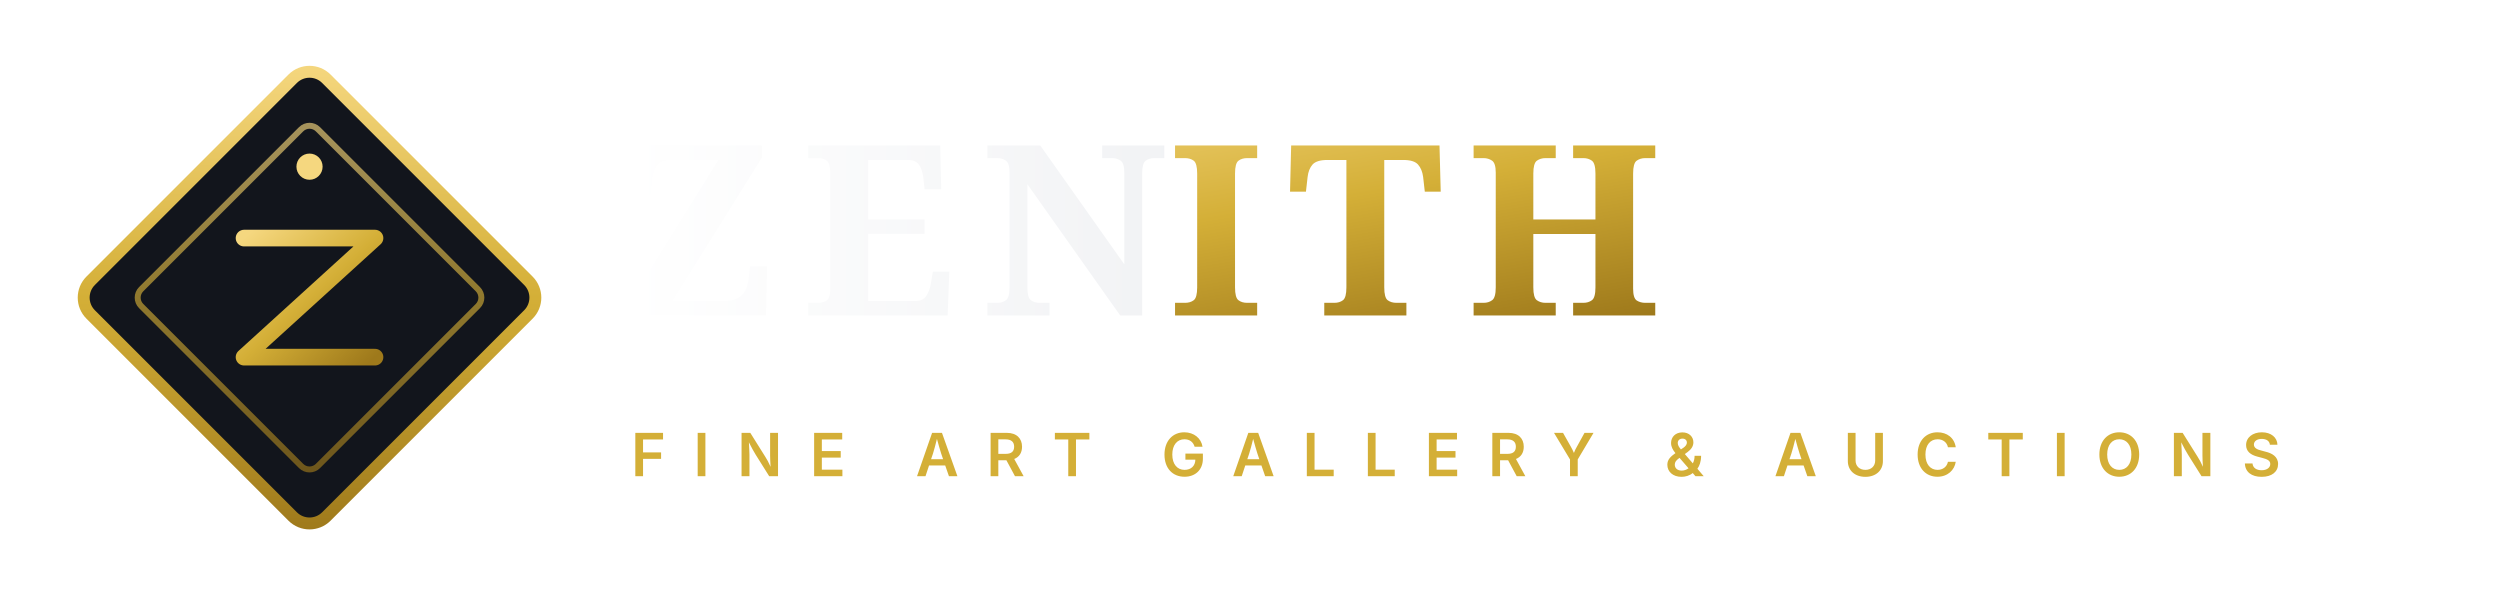
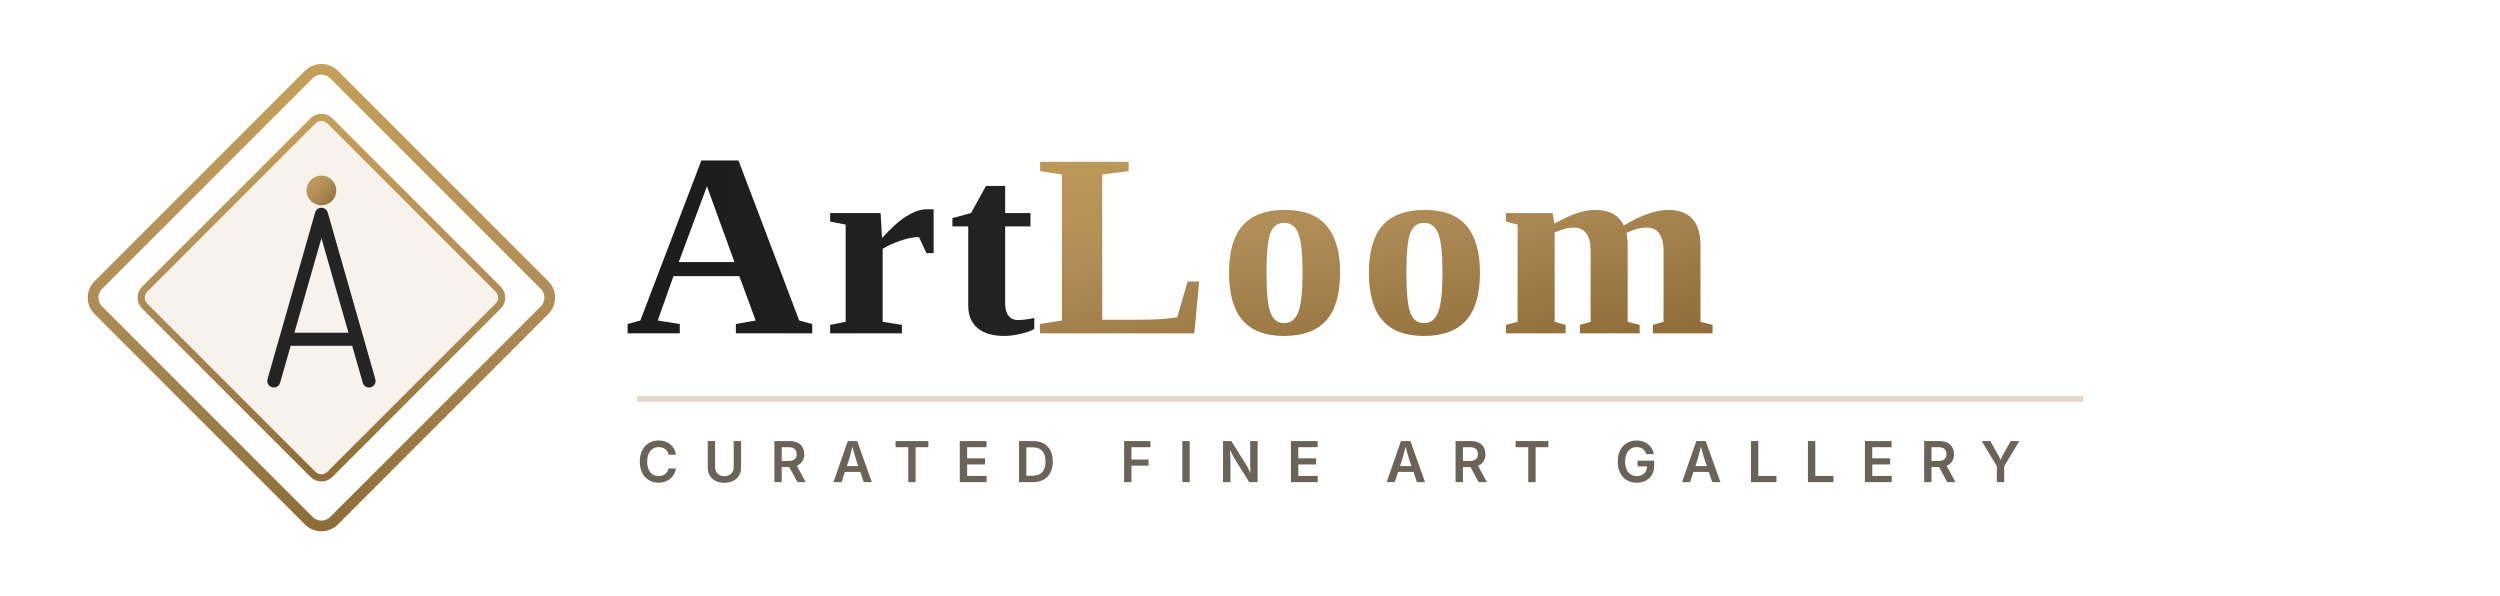
<svg xmlns="http://www.w3.org/2000/svg" viewBox="0 0 420 100" width="100%" height="100%">
  <defs>
-     <linearGradient id="zenithGold" x1="0%" y1="0%" x2="100%" y2="100%">
-       <stop offset="0%" stop-color="#f5d77f" />
-       <stop offset="50%" stop-color="#d4af37" />
-       <stop offset="100%" stop-color="#9e791b" />
+     <linearGradient id="goldGrad" x1="0%" y1="0%" x2="100%" y2="100%">
+       <stop offset="0%" stop-color="#C5A059" />
+       <stop offset="50%" stop-color="#B08D57" />
+       <stop offset="100%" stop-color="#8E6C38" />
    </linearGradient>
-     <linearGradient id="zenithLight" x1="0%" y1="0%" x2="100%" y2="0%">
-       <stop offset="0%" stop-color="#ffffff" />
-       <stop offset="100%" stop-color="#e5e7eb" />
+     <linearGradient id="charcoalGrad" x1="0%" y1="0%" x2="100%" y2="0%">
+       <stop offset="0%" stop-color="#1C1C1C" />
+       <stop offset="100%" stop-color="#2D2D2D" />
    </linearGradient>
  </defs>
-   <g transform="translate(16, 14)">
-     <rect x="8" y="8" width="56" height="56" rx="4" fill="#12151c" stroke="url(#zenithGold)" stroke-width="2" transform="rotate(45 36 36)" />
-     <rect x="15" y="15" width="42" height="42" rx="2" fill="none" stroke="url(#zenithGold)" stroke-width="1" opacity="0.65" transform="rotate(45 36 36)" />
-     <path d="M 25 26 L 47 26 L 25 46 L 47 46" stroke="url(#zenithGold)" stroke-width="2.8" stroke-linecap="round" stroke-linejoin="round" fill="none" />
-     <circle cx="36" cy="14" r="2.2" fill="#f5d77f" />
+   <g transform="translate(18, 14)">
+     <rect x="8" y="8" width="56" height="56" rx="3" fill="none" stroke="url(#goldGrad)" stroke-width="1.8" transform="rotate(45 36 36)" />
+     <rect x="14" y="14" width="44" height="44" rx="2" fill="#F7F3EC" stroke="url(#goldGrad)" stroke-width="1.2" transform="rotate(45 36 36)" />
+     <path d="M 28 50 L 36 22 L 44 50 M 31 43 L 41 43" stroke="#242424" stroke-width="2.2" stroke-linecap="round" stroke-linejoin="round" fill="none" />
+     <circle cx="36" cy="18" r="2.5" fill="url(#goldGrad)" />
  </g>
-   <text x="104" y="53" font-family="'Playfair Display', 'Cormorant Garamond', Georgia, serif" font-size="40" font-weight="700" fill="url(#zenithLight)" letter-spacing="4">ZEN<tspan fill="url(#zenithGold)">ITH</tspan>
+   <text x="105" y="56" font-family="'Cormorant Garamond', 'Playfair Display', Georgia, 'Times New Roman', serif" font-size="44" font-weight="700" fill="url(#charcoalGrad)" letter-spacing="1.5">Art<tspan fill="url(#goldGrad)" font-weight="600">Loom</tspan>
  </text>
-   <line x1="106" y1="64" x2="352" y2="64" stroke="url(#zenithGold)" stroke-width="1" opacity="0.55" />
-   <text x="106" y="80" font-family="'Plus Jakarta Sans', -apple-system, BlinkMacSystemFont, sans-serif" font-size="10" font-weight="600" fill="#d4af37" letter-spacing="4.6">FINE ART GALLERY &amp; AUCTIONS</text>
+   <line x1="107" y1="67" x2="350" y2="67" stroke="#E2D9CC" stroke-width="1" />
+   <text x="107" y="81" font-family="'Plus Jakarta Sans', -apple-system, BlinkMacSystemFont, 'Segoe UI', sans-serif" font-size="9.5" font-weight="600" fill="#6B6258" letter-spacing="4.2">CURATED FINE ART GALLERY</text>
</svg>
